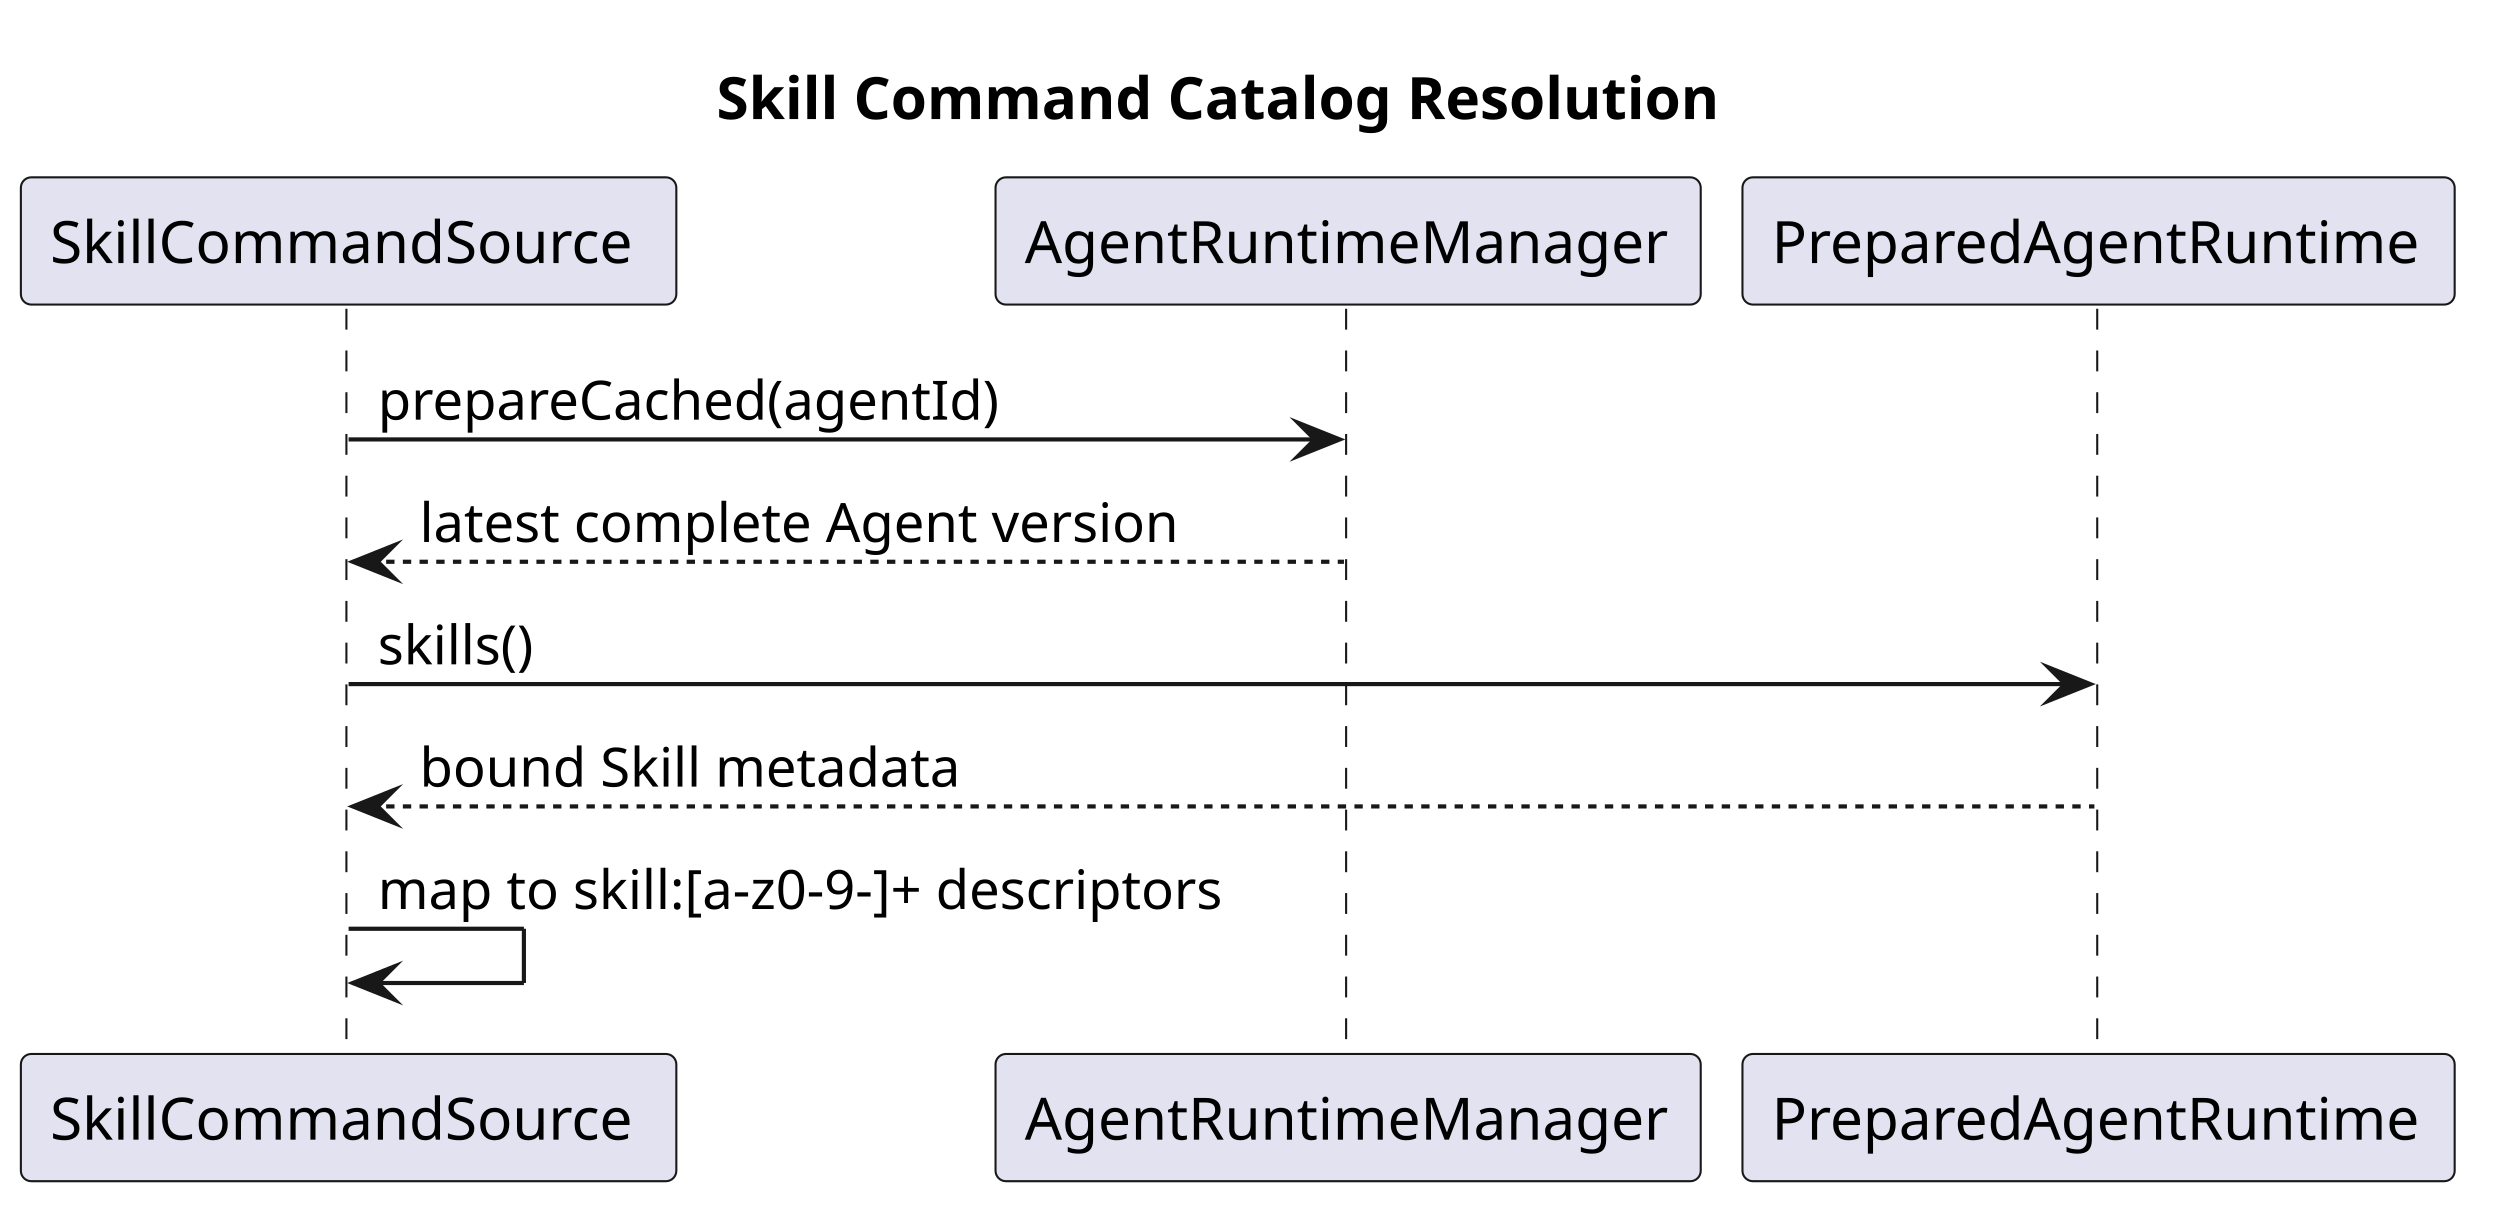
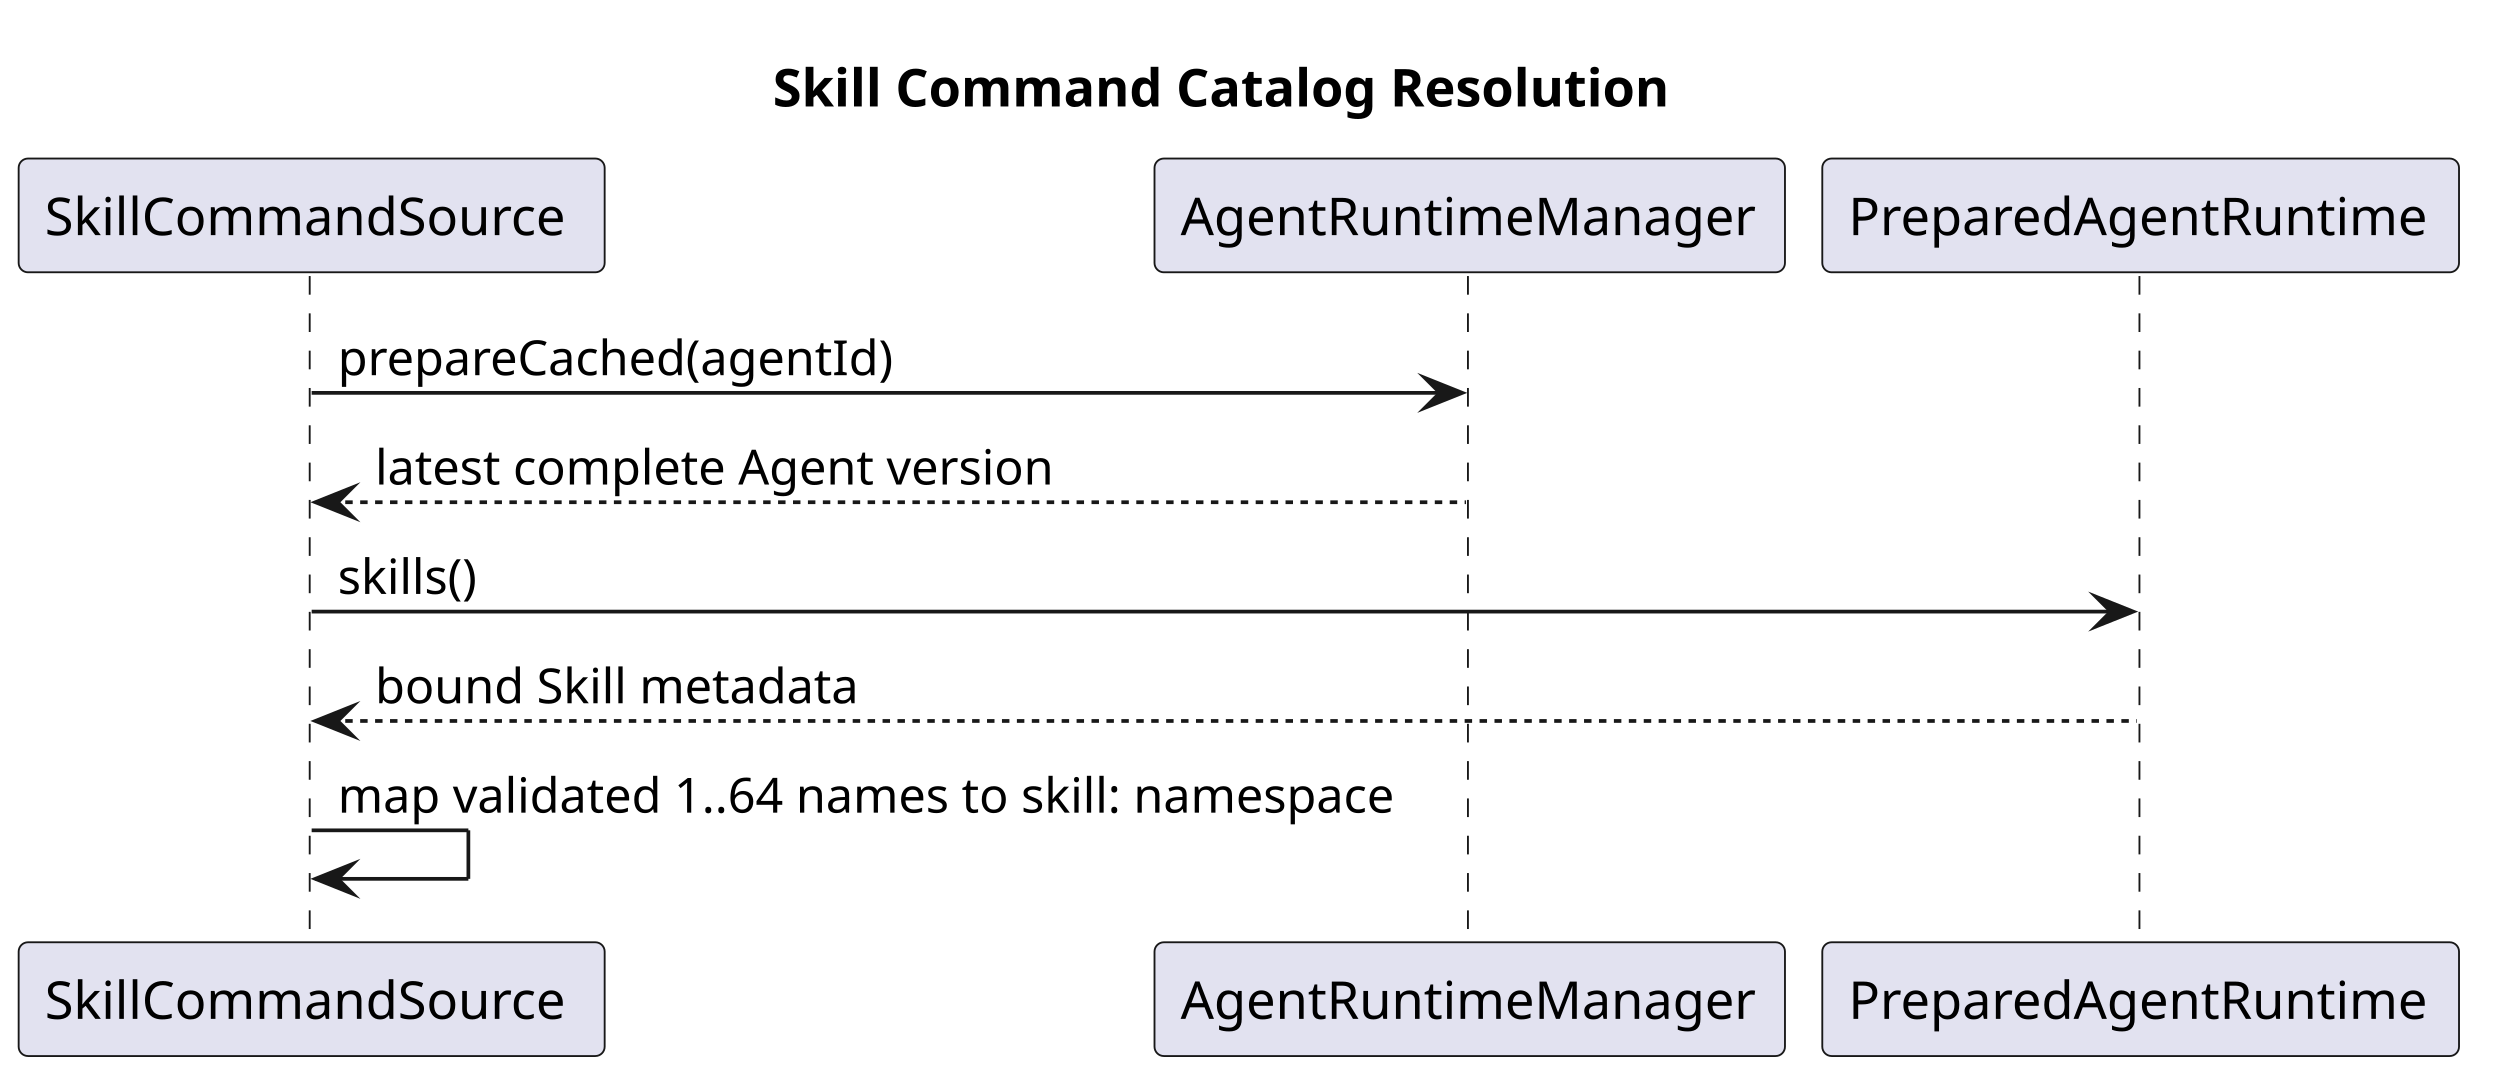
- <svg xmlns="http://www.w3.org/2000/svg" contentStyleType="text/css" data-diagram-type="SEQUENCE" height="291px" preserveAspectRatio="none" style="width:599px;height:291px;background:#FFFFFF;" version="1.1" viewBox="0 0 599 291" width="599px" zoomAndPan="magnify">
+ <svg xmlns="http://www.w3.org/2000/svg" contentStyleType="text/css" data-diagram-type="SEQUENCE" height="291px" preserveAspectRatio="none" style="width:670px;height:291px;background:#FFFFFF;" version="1.1" viewBox="0 0 670 291" width="670px" zoomAndPan="magnify">
  <defs />
  <g>
    <g class="title" data-source-line="1">
-       <text fill="#000000" font-family="sans-serif" font-size="14" font-weight="700" lengthAdjust="spacing" textLength="248.794" x="171.673" y="28.535">Skill Command Catalog Resolution</text>
+       <text fill="#000000" font-family="sans-serif" font-size="14" font-weight="700" lengthAdjust="spacing" textLength="248.794" x="207.112" y="28.535">Skill Command Catalog Resolution</text>
    </g>
    <g class="participant-lifeline" data-entity-uid="part1" data-qualified-name="Source" data-source-line="9" id="part1-lifeline">
      <g>
        <rect fill="#000000" fill-opacity="0" height="179.553" width="8" x="79.524" y="73.977" />
        <line style="stroke:#181818;stroke-width:0.5;stroke-dasharray:5,5;" x1="83" x2="83" y1="73.977" y2="253.529" />
      </g>
    </g>
    <g class="participant-lifeline" data-entity-uid="part2" data-qualified-name="Runtime" data-source-line="10" id="part2-lifeline">
      <g>
-         <rect fill="#000000" fill-opacity="0" height="179.553" width="8" x="319.012" y="73.977" />
-         <line style="stroke:#181818;stroke-width:0.5;stroke-dasharray:5,5;" x1="322.53" x2="322.53" y1="73.977" y2="253.529" />
+         <rect fill="#000000" fill-opacity="0" height="179.553" width="8" x="389.89" y="73.977" />
+         <line style="stroke:#181818;stroke-width:0.5;stroke-dasharray:5,5;" x1="393.408" x2="393.408" y1="73.977" y2="253.529" />
      </g>
    </g>
    <g class="participant-lifeline" data-entity-uid="part3" data-qualified-name="Snapshot" data-source-line="11" id="part3-lifeline">
      <g>
-         <rect fill="#000000" fill-opacity="0" height="179.553" width="8" x="498.817" y="73.977" />
-         <line style="stroke:#181818;stroke-width:0.5;stroke-dasharray:5,5;" x1="502.494" x2="502.494" y1="73.977" y2="253.529" />
+         <rect fill="#000000" fill-opacity="0" height="179.553" width="8" x="569.695" y="73.977" />
+         <line style="stroke:#181818;stroke-width:0.5;stroke-dasharray:5,5;" x1="573.372" x2="573.372" y1="73.977" y2="253.529" />
      </g>
    </g>
    <g class="participant participant-head" data-entity-uid="part1" data-qualified-name="Source" data-source-line="9" id="part1-head">
      <rect fill="#E2E2F0" height="30.488" rx="2.5" ry="2.5" style="stroke:#181818;stroke-width:0.5;" width="157.049" x="5" y="42.488" />
      <text fill="#000000" font-family="sans-serif" font-size="14" lengthAdjust="spacing" textLength="143.049" x="12" y="63.023">SkillCommandSource</text>
    </g>
    <g class="participant participant-tail" data-entity-uid="part1" data-qualified-name="Source" data-source-line="9" id="part1-tail">
      <rect fill="#E2E2F0" height="30.488" rx="2.5" ry="2.5" style="stroke:#181818;stroke-width:0.5;" width="157.049" x="5" y="252.529" />
      <text fill="#000000" font-family="sans-serif" font-size="14" lengthAdjust="spacing" textLength="143.049" x="12" y="273.065">SkillCommandSource</text>
    </g>
    <g class="participant participant-head" data-entity-uid="part2" data-qualified-name="Runtime" data-source-line="10" id="part2-head">
-       <rect fill="#E2E2F0" height="30.488" rx="2.5" ry="2.5" style="stroke:#181818;stroke-width:0.5;" width="168.964" x="238.53" y="42.488" />
-       <text fill="#000000" font-family="sans-serif" font-size="14" lengthAdjust="spacing" textLength="154.964" x="245.53" y="63.023">AgentRuntimeManager</text>
+       <rect fill="#E2E2F0" height="30.488" rx="2.5" ry="2.5" style="stroke:#181818;stroke-width:0.5;" width="168.964" x="309.408" y="42.488" />
+       <text fill="#000000" font-family="sans-serif" font-size="14" lengthAdjust="spacing" textLength="154.964" x="316.408" y="63.023">AgentRuntimeManager</text>
    </g>
    <g class="participant participant-tail" data-entity-uid="part2" data-qualified-name="Runtime" data-source-line="10" id="part2-tail">
-       <rect fill="#E2E2F0" height="30.488" rx="2.5" ry="2.5" style="stroke:#181818;stroke-width:0.5;" width="168.964" x="238.53" y="252.529" />
-       <text fill="#000000" font-family="sans-serif" font-size="14" lengthAdjust="spacing" textLength="154.964" x="245.53" y="273.065">AgentRuntimeManager</text>
+       <rect fill="#E2E2F0" height="30.488" rx="2.5" ry="2.5" style="stroke:#181818;stroke-width:0.5;" width="168.964" x="309.408" y="252.529" />
+       <text fill="#000000" font-family="sans-serif" font-size="14" lengthAdjust="spacing" textLength="154.964" x="316.408" y="273.065">AgentRuntimeManager</text>
    </g>
    <g class="participant participant-head" data-entity-uid="part3" data-qualified-name="Snapshot" data-source-line="11" id="part3-head">
-       <rect fill="#E2E2F0" height="30.488" rx="2.5" ry="2.5" style="stroke:#181818;stroke-width:0.5;" width="170.645" x="417.494" y="42.488" />
-       <text fill="#000000" font-family="sans-serif" font-size="14" lengthAdjust="spacing" textLength="156.645" x="424.494" y="63.023">PreparedAgentRuntime</text>
+       <rect fill="#E2E2F0" height="30.488" rx="2.5" ry="2.5" style="stroke:#181818;stroke-width:0.5;" width="170.645" x="488.372" y="42.488" />
+       <text fill="#000000" font-family="sans-serif" font-size="14" lengthAdjust="spacing" textLength="156.645" x="495.372" y="63.023">PreparedAgentRuntime</text>
    </g>
    <g class="participant participant-tail" data-entity-uid="part3" data-qualified-name="Snapshot" data-source-line="11" id="part3-tail">
-       <rect fill="#E2E2F0" height="30.488" rx="2.5" ry="2.5" style="stroke:#181818;stroke-width:0.5;" width="170.645" x="417.494" y="252.529" />
-       <text fill="#000000" font-family="sans-serif" font-size="14" lengthAdjust="spacing" textLength="156.645" x="424.494" y="273.065">PreparedAgentRuntime</text>
+       <rect fill="#E2E2F0" height="30.488" rx="2.5" ry="2.5" style="stroke:#181818;stroke-width:0.5;" width="170.645" x="488.372" y="252.529" />
+       <text fill="#000000" font-family="sans-serif" font-size="14" lengthAdjust="spacing" textLength="156.645" x="495.372" y="273.065">PreparedAgentRuntime</text>
    </g>
    <g class="message" data-entity-1="part1" data-entity-2="part2" data-source-line="13" id="msg1">
-       <polygon fill="#181818" points="311.012,101.287,321.012,105.287,311.012,109.287,315.012,105.287" style="stroke:#181818;stroke-width:1;stroke-linejoin:miter;stroke-miterlimit:10;" />
-       <line style="stroke:#181818;stroke-width:1;" x1="83.524" x2="317.012" y1="105.287" y2="105.287" />
+       <polygon fill="#181818" points="381.89,101.287,391.89,105.287,381.89,109.287,385.89,105.287" style="stroke:#181818;stroke-width:1;stroke-linejoin:miter;stroke-miterlimit:10;" />
+       <line style="stroke:#181818;stroke-width:1;" x1="83.524" x2="387.89" y1="105.287" y2="105.287" />
      <text fill="#000000" font-family="sans-serif" font-size="13" lengthAdjust="spacing" textLength="150.833" x="90.524" y="100.545">prepareCached(agentId)</text>
    </g>
    <g class="message" data-entity-1="part2" data-entity-2="part1" data-source-line="14" id="msg2">
      <polygon fill="#181818" points="94.524,130.598,84.524,134.598,94.524,138.598,90.524,134.598" style="stroke:#181818;stroke-width:1;stroke-linejoin:miter;stroke-miterlimit:10;" />
-       <line style="stroke:#181818;stroke-width:1;stroke-dasharray:2,2;" x1="88.524" x2="322.012" y1="134.598" y2="134.598" />
+       <line style="stroke:#181818;stroke-width:1;stroke-dasharray:2,2;" x1="88.524" x2="392.89" y1="134.598" y2="134.598" />
      <text fill="#000000" font-family="sans-serif" font-size="13" lengthAdjust="spacing" textLength="187.916" x="100.524" y="129.856">latest complete Agent version</text>
    </g>
    <g class="message" data-entity-1="part1" data-entity-2="part3" data-source-line="15" id="msg3">
-       <polygon fill="#181818" points="490.817,159.908,500.817,163.908,490.817,167.908,494.817,163.908" style="stroke:#181818;stroke-width:1;stroke-linejoin:miter;stroke-miterlimit:10;" />
-       <line style="stroke:#181818;stroke-width:1;" x1="83.524" x2="496.817" y1="163.908" y2="163.908" />
+       <polygon fill="#181818" points="561.695,159.908,571.695,163.908,561.695,167.908,565.695,163.908" style="stroke:#181818;stroke-width:1;stroke-linejoin:miter;stroke-miterlimit:10;" />
+       <line style="stroke:#181818;stroke-width:1;" x1="83.524" x2="567.695" y1="163.908" y2="163.908" />
      <text fill="#000000" font-family="sans-serif" font-size="13" lengthAdjust="spacing" textLength="40.581" x="90.524" y="159.166">skills()</text>
    </g>
    <g class="message" data-entity-1="part3" data-entity-2="part1" data-source-line="16" id="msg4">
      <polygon fill="#181818" points="94.524,189.219,84.524,193.219,94.524,197.219,90.524,193.219" style="stroke:#181818;stroke-width:1;stroke-linejoin:miter;stroke-miterlimit:10;" />
-       <line style="stroke:#181818;stroke-width:1;stroke-dasharray:2,2;" x1="88.524" x2="501.817" y1="193.219" y2="193.219" />
+       <line style="stroke:#181818;stroke-width:1;stroke-dasharray:2,2;" x1="88.524" x2="572.695" y1="193.219" y2="193.219" />
      <text fill="#000000" font-family="sans-serif" font-size="13" lengthAdjust="spacing" textLength="133.409" x="100.524" y="188.477">bound Skill metadata</text>
    </g>
    <g class="message" data-entity-1="part1" data-entity-2="part1" data-source-line="17" id="msg5">
      <line style="stroke:#181818;stroke-width:1;" x1="83.524" x2="125.524" y1="222.529" y2="222.529" />
      <line style="stroke:#181818;stroke-width:1;" x1="125.524" x2="125.524" y1="222.529" y2="235.529" />
      <line style="stroke:#181818;stroke-width:1;" x1="84.524" x2="125.524" y1="235.529" y2="235.529" />
      <polygon fill="#181818" points="94.524,231.529,84.524,235.529,94.524,239.529,90.524,235.529" style="stroke:#181818;stroke-width:1;stroke-linejoin:miter;stroke-miterlimit:10;" />
-       <text fill="#000000" font-family="sans-serif" font-size="13" lengthAdjust="spacing" textLength="225.488" x="90.524" y="217.787">map to skill:[a-z0-9-]+ descriptors</text>
+       <text fill="#000000" font-family="sans-serif" font-size="13" lengthAdjust="spacing" textLength="296.366" x="90.524" y="217.787">map validated 1..64 names to skill: namespace</text>
    </g>
  </g>
</svg>
